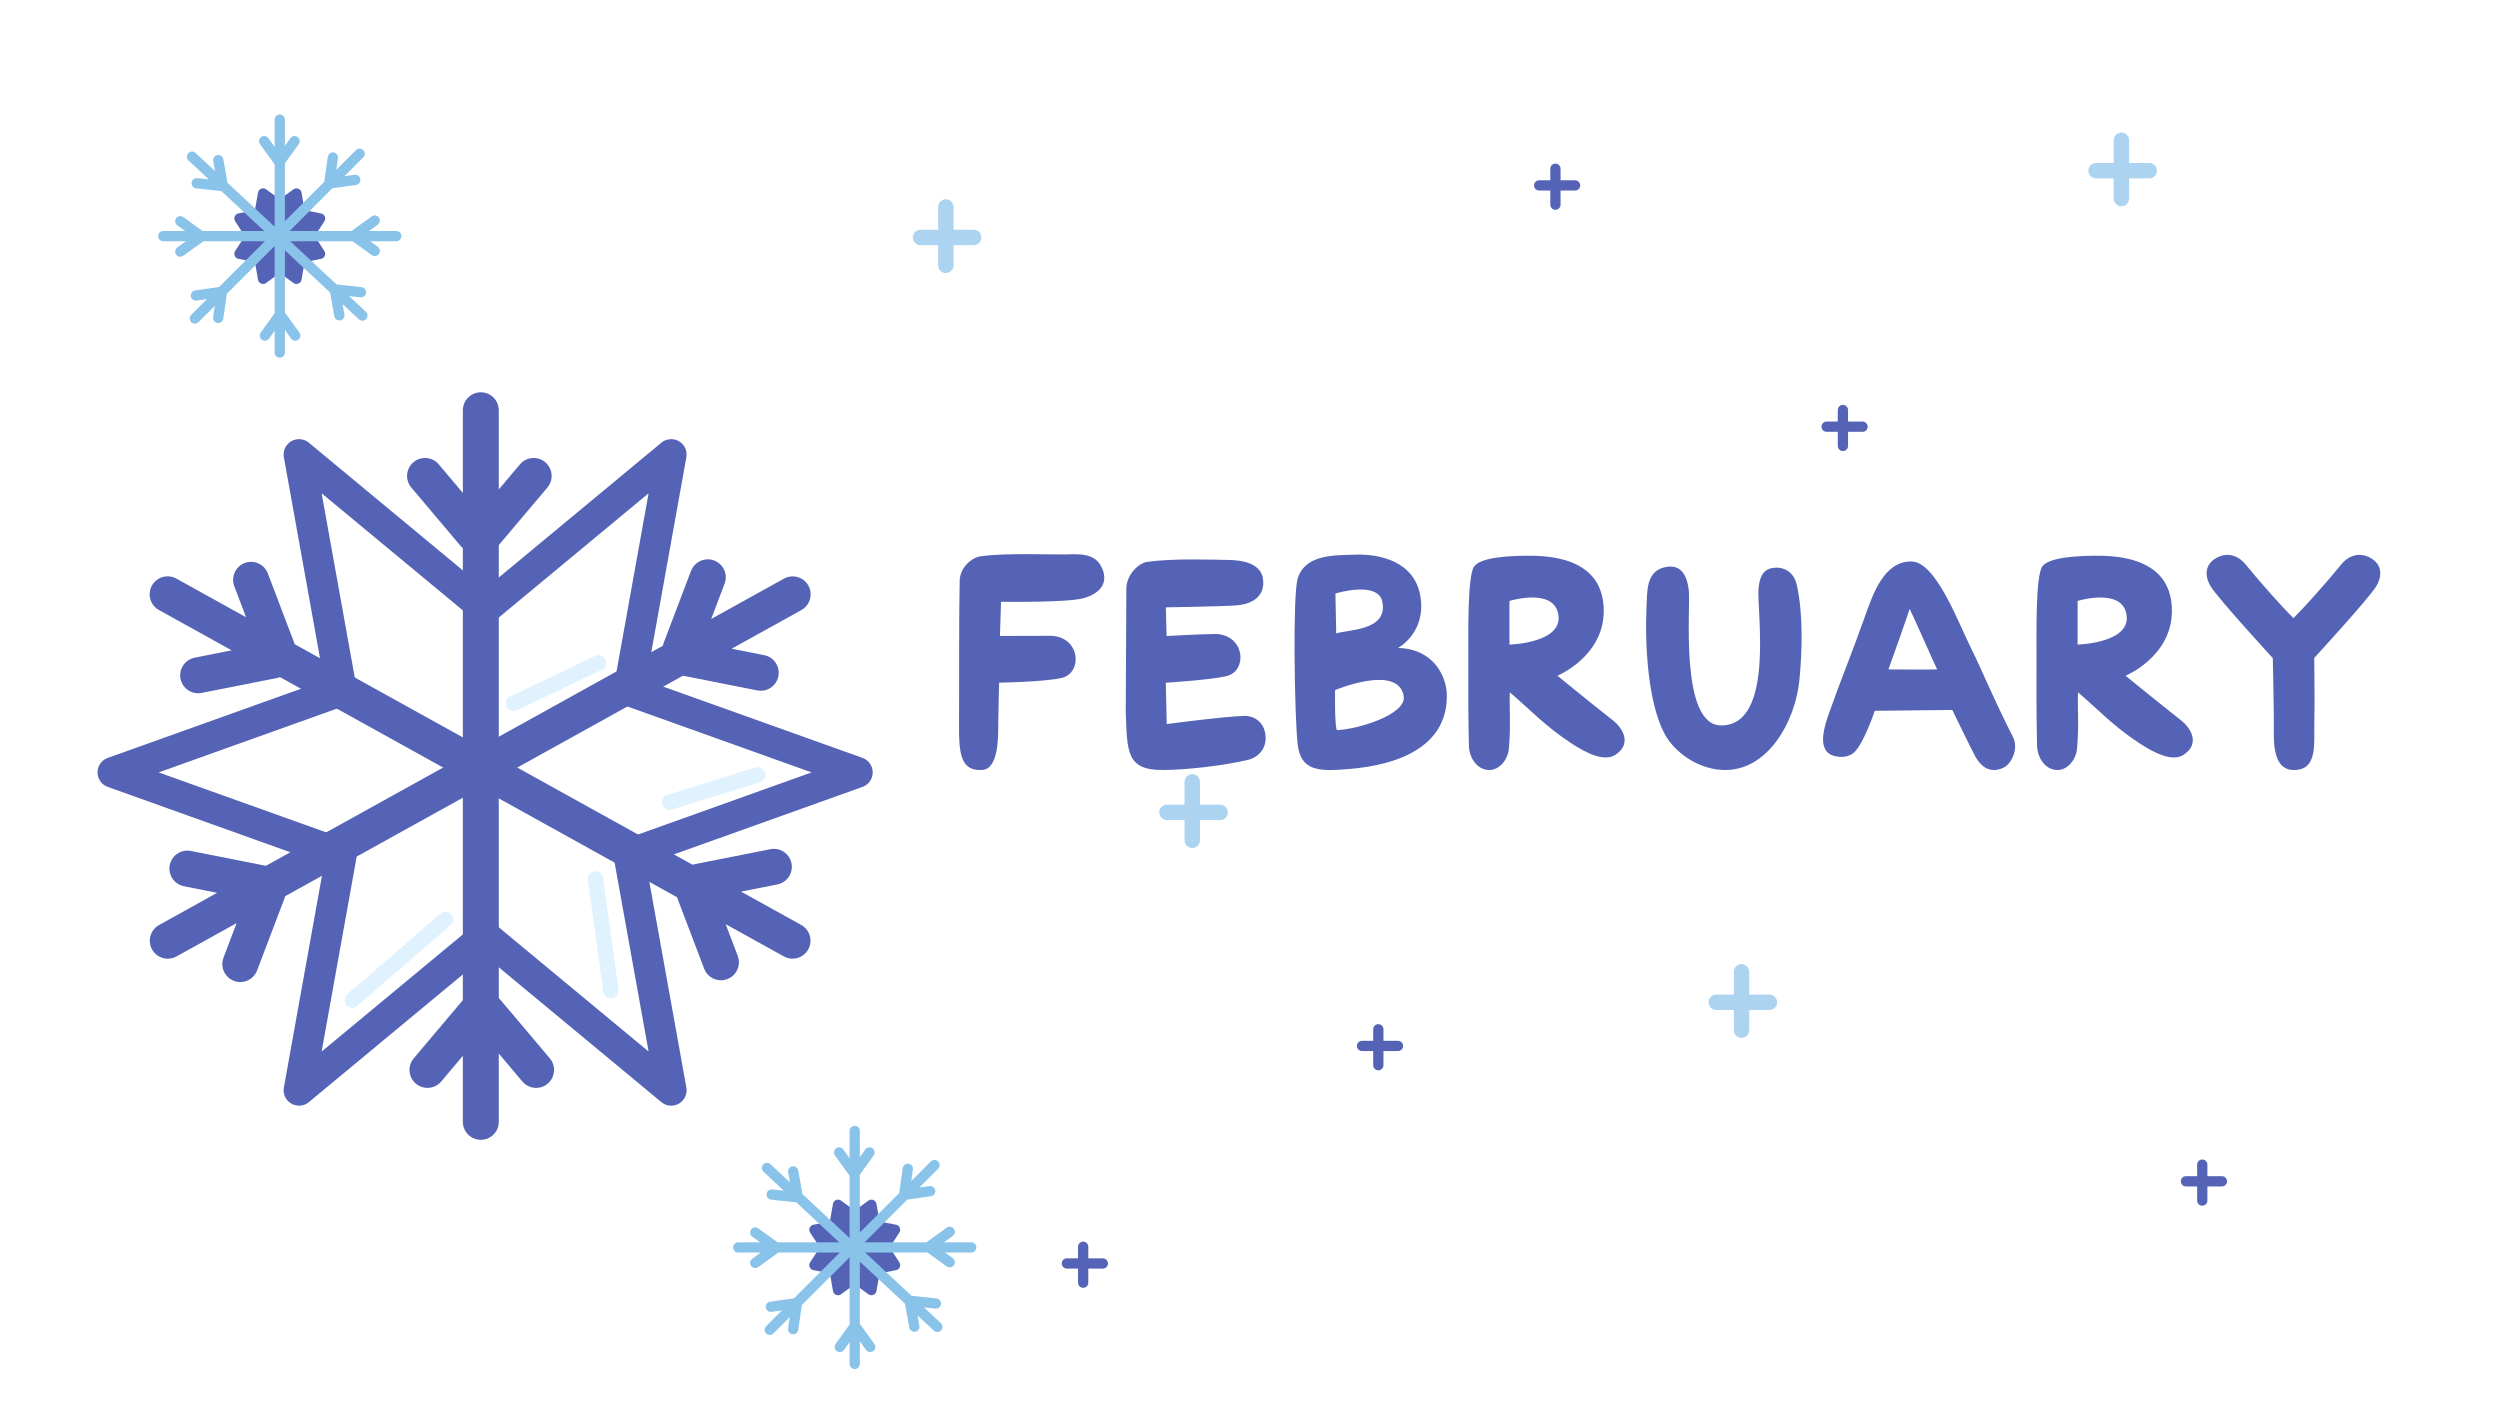
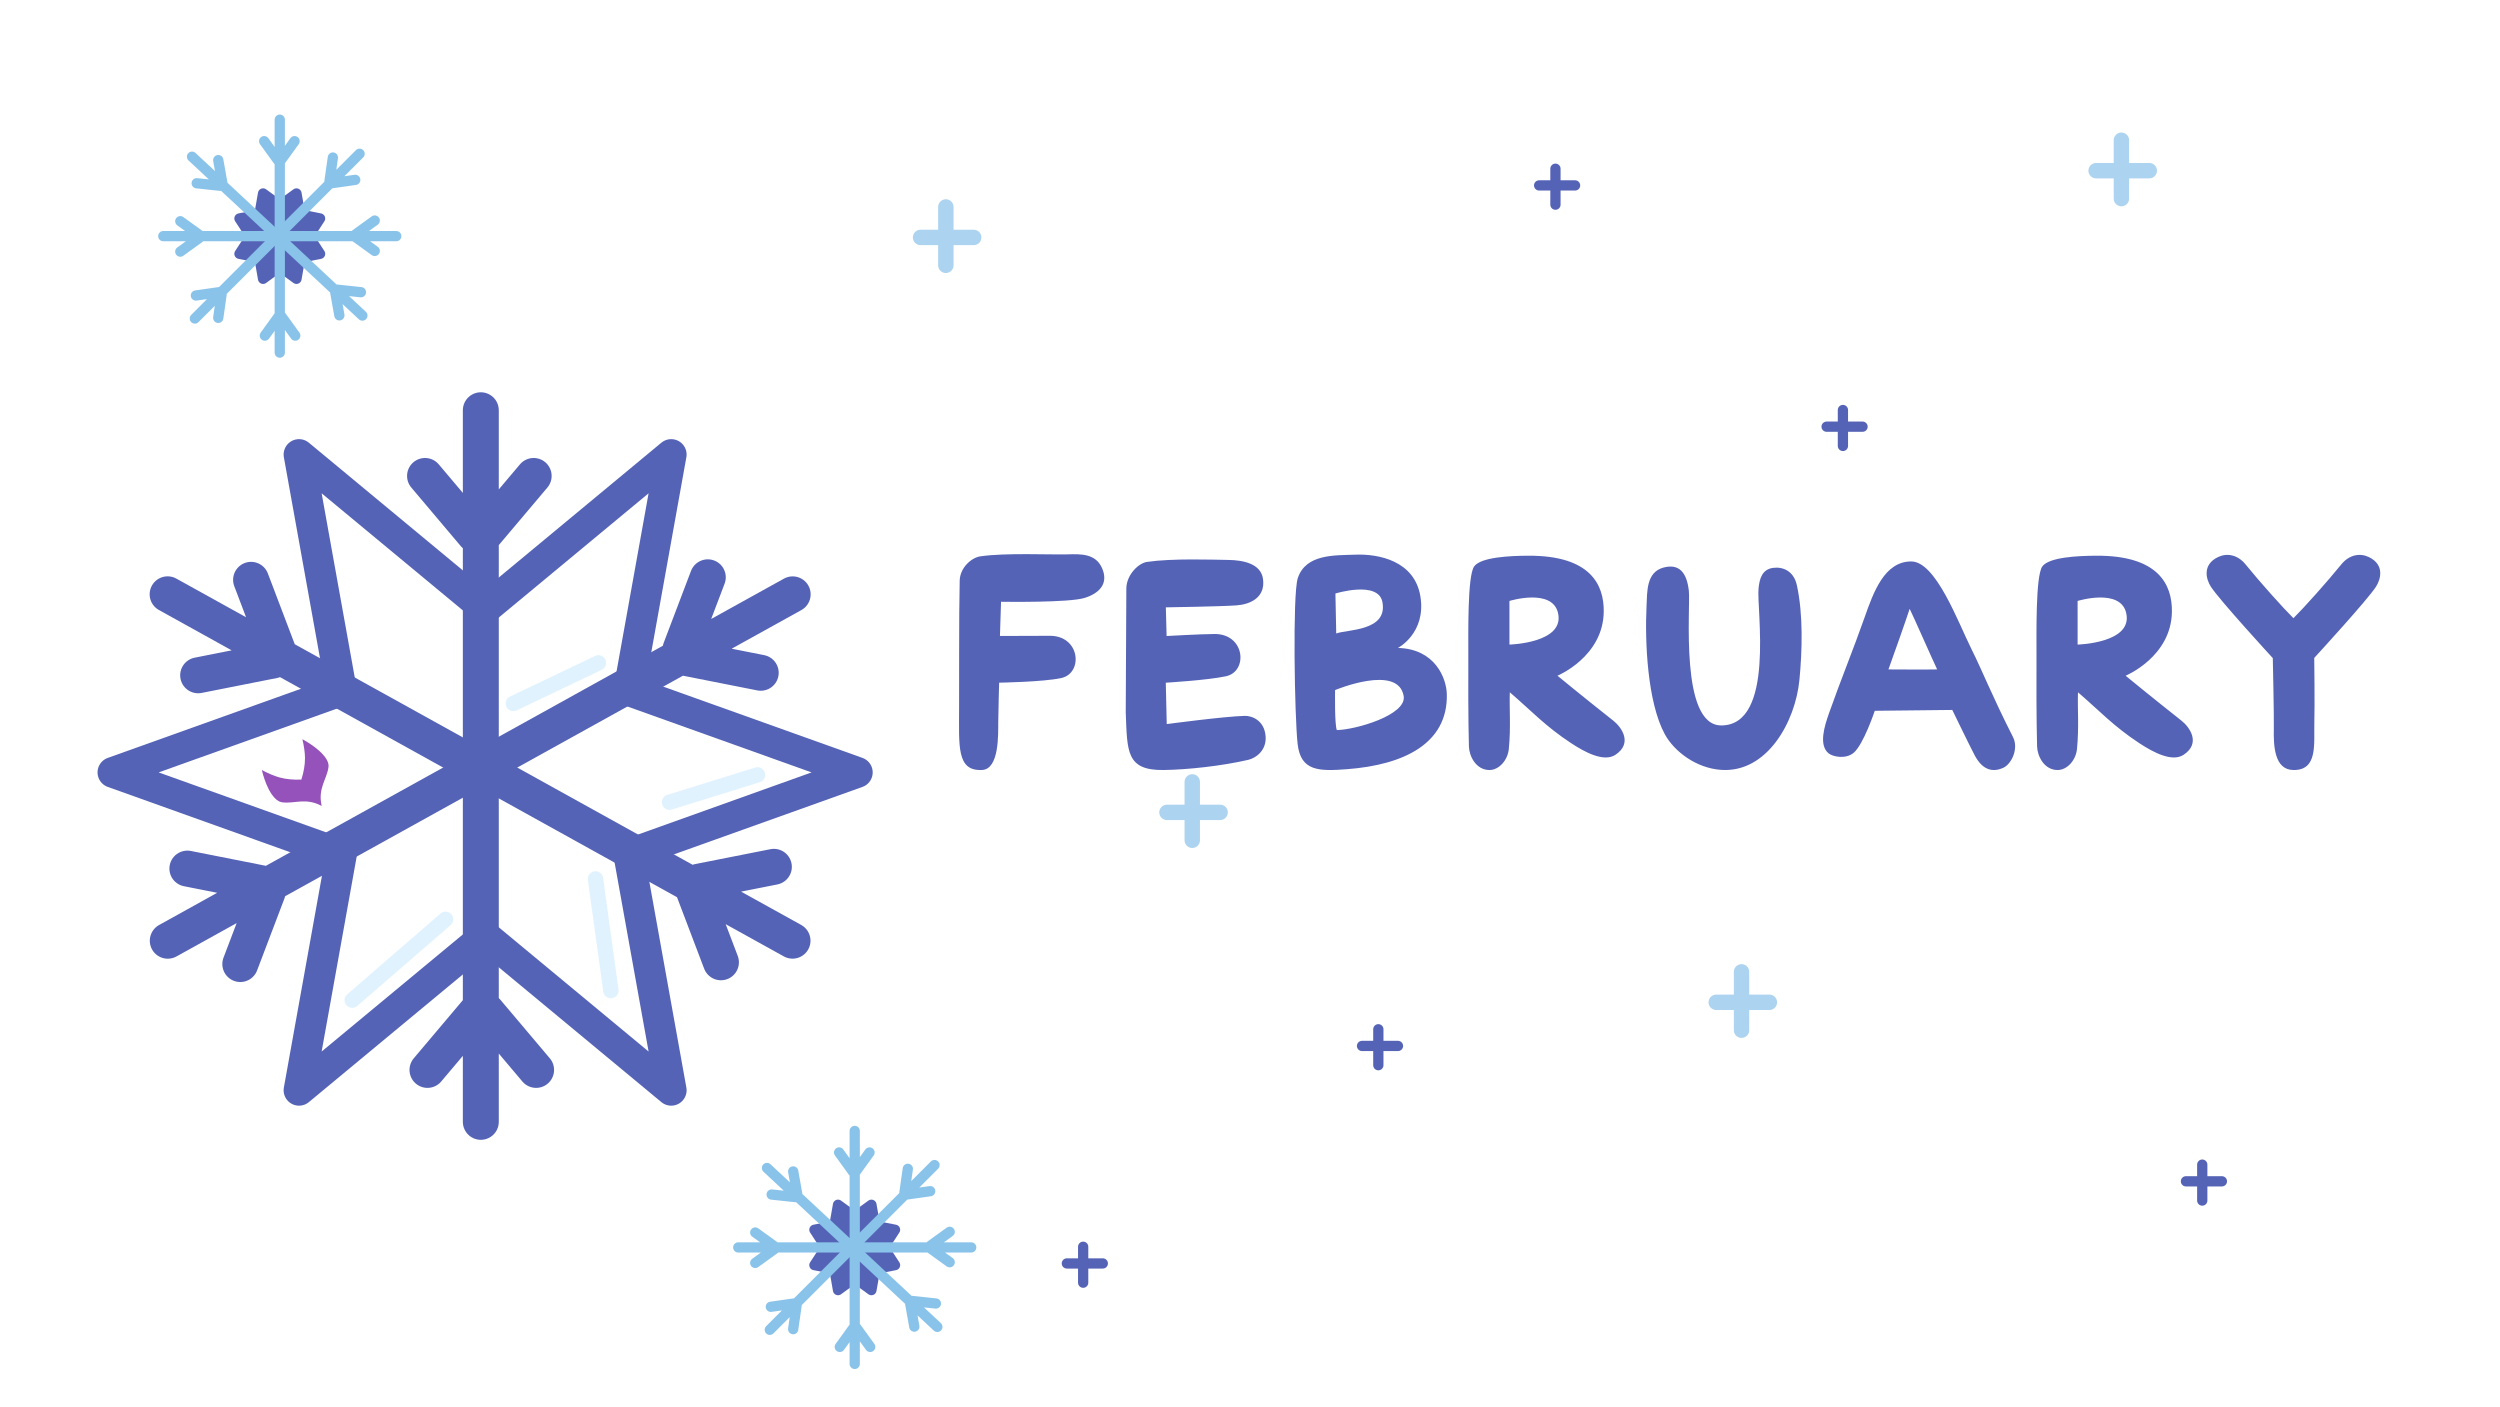
<svg xmlns="http://www.w3.org/2000/svg" width="487" height="274">
  <g fill="none" fill-rule="evenodd">
    <path d="M191.326 149.99c3.356-.18 3.116-7.011 3.132-9.307.013-1.925.173-7.699.173-7.699s8.56-.132 12.09-.897c4.343-.942 3.72-8.283-2.252-8.234-2.838.024-9.678.032-9.678.032l.21-6.662h.037c.76.013 13.155.192 16.217-.74 2.812-.856 4.814-2.765 3.393-5.881-1.257-2.755-4.055-2.698-6.705-2.613-3.128.1-12.058-.34-16.984.386-1.642.242-3.947 2.126-4.012 4.746-.17 6.872-.078 21.39-.117 24.558 0 7.682-.53 12.58 4.496 12.31zm35.34.008c4.674-.06 11.295-.783 16.479-1.977 1.631-.376 3.573-1.931 3.4-4.54-.21-3.146-2.67-4.064-4.06-4.029-4.06.104-15.204 1.6-15.204 1.6l-.186-8.059s8.2-.491 11.73-1.257c4.343-.941 3.72-8.283-2.251-8.233-2.84.023-9.32.391-9.32.391l-.148-5.583h.037c.675-.01 10.518-.16 13.699-.38 2.676-.187 5.702-1.505 5.19-5.163-.418-3-3.911-3.647-6.703-3.691-3.13-.05-10.98-.34-15.906.385-1.642.242-3.947 2.486-4.012 5.106l-.117 24.199c.302 7.576.041 11.326 7.372 11.231zm35.764-.162c11.134-.848 19.6-5.038 19.414-14.557-.063-3.202-2.324-8.89-9.521-9.057 0 0 5.55-2.9 4.366-10.07-1.13-6.844-8.02-8.298-12.763-8.102-3.754.156-9.582-.211-11.126 4.603-1.021 3.185-.618 26.907-.024 32.26.594 5.351 4.17 5.34 9.654 4.923zm-2.132-26.433l-.158-7.79s8.348-2.577 9.153 1.665c1.084 5.71-6.905 5.317-8.995 6.125zm.12 18.816c-.463-1.036-.344-7.791-.344-7.791s12.247-5.137 13.359 1.138c.658 3.715-9.368 6.593-13.014 6.653zM290.137 150c1.888 0 3.566-1.917 3.781-4.094.419-4.237.084-7.77.194-11.046 4.104 3.515 6.901 6.601 11.978 9.931 2.676 1.755 6.35 3.727 8.598 2.243 3.403-2.247 1.204-5.37-.413-6.646-5.742-4.53-10.882-8.758-10.882-8.758s8.904-3.682 9.016-12.468c.068-5.355-2.688-10.957-14.68-10.91-3.664.015-9.22.283-10.552 2.07-1.36 1.823-1.13 13.552-1.149 17.21-.025 4.671-.025 12.491.116 17.874.05 1.883 1.387 4.594 3.993 4.594zm3.903-24.437l-.002-8.5s8.253-2.537 9.446 2.27c1.48 5.96-9.444 6.23-9.444 6.23zm56.488 6.879c.556-5.76.743-12.806-.505-18.474-.593-2.694-2.667-3.6-4.592-3.352-2.205.284-2.677 2.142-2.869 4.022-.404 3.962 3.275 26.649-7.251 26.677-8.17.021-5.962-22.989-6.325-26.24-.403-3.612-1.934-5.317-4.927-4.516-3.377.904-3.177 4.664-3.313 7.467-.342 7.012.166 18.751 3.556 24.995 1.822 3.356 6.1 6.613 10.966 6.951 8.964.623 14.472-9.368 15.26-17.53zm39.691 17.136c1.618-.72 3.064-3.734 1.918-5.993-4.194-8.269-5.907-12.765-8.09-17.137-2.655-5.32-6.937-17.078-11.744-17.078-5.213 0-7.353 5.984-9.079 10.894-2.178 6.197-4.685 12.294-6.924 18.645-.895 2.54-2.044 6.172-.13 7.81.847.725 3.396 1.215 4.928-.078 1.917-1.617 4.109-8.178 4.109-8.178l15.097-.166s3.435 7.084 4.365 8.84c1.442 2.722 3.338 3.424 5.55 2.44zm-22.35-19.175c.917-2.519 3.415-9.588 4.134-11.805.798 1.616 4.333 9.646 5.352 11.803-2.457.06-7.484 0-9.486.002zM400.816 150c1.888 0 3.566-1.917 3.781-4.094.419-4.237.084-7.77.194-11.046 4.104 3.515 6.901 6.601 11.978 9.931 2.676 1.755 6.35 3.727 8.598 2.243 3.403-2.247 1.204-5.37-.413-6.646-5.742-4.53-10.882-8.758-10.882-8.758s8.904-3.682 9.016-12.468c.068-5.355-2.688-10.957-14.68-10.91-3.664.015-9.22.283-10.552 2.07-1.36 1.823-1.13 13.552-1.149 17.21-.025 4.671-.025 12.491.116 17.874.05 1.883 1.387 4.594 3.993 4.594zm3.903-24.437l-.002-8.5s8.253-2.537 9.446 2.27c1.48 5.96-9.444 6.23-9.444 6.23zm46.116 15.072c.091-3.417-.008-11.588-.018-12.474.648-.706 10.466-11.41 12.048-13.904.93-1.467 1.672-4.28-1.438-5.753-1.708-.809-3.794-.476-5.364 1.468-2.584 3.198-7.305 8.485-9.302 10.452-1.996-1.967-6.718-7.254-9.302-10.452-1.57-1.944-3.656-2.277-5.364-1.468-3.11 1.473-2.367 4.286-1.438 5.753 1.637 2.58 12.084 13.942 12.084 13.942s.252 11.386.2 13.741c-.076 3.42.138 7.974 3.761 8.058 4.885.114 4.019-5.117 4.133-9.363z" fill="#5563B6" fill-rule="nonzero" />
    <g stroke="#5563B6">
      <g stroke-linecap="round" stroke-width="7">
        <path d="M32.652 115.768l121.734 67.478M150.751 168.856l-14.692 2.908M140.441 187.456l-5.319-14.001M48.908 112.948l5.319 14.002M38.598 131.549l14.692-2.909" />
      </g>
      <g stroke-linecap="round" stroke-width="7">
        <path d="M93.662 79.916v138.62M104.434 208.42l-9.62-11.393M83.27 208.42l9.62-11.393M103.959 92.714l-9.62 11.393M82.795 92.714l9.62 11.393" />
      </g>
      <g stroke-linecap="round" stroke-width="7">
        <path d="M154.414 115.778L32.68 183.256M46.81 187.8l5.32-14.002M36.5 169.199l14.693 2.909M148.192 131.057l-14.693-2.908M137.881 112.457l-5.319 14.001" />
      </g>
      <path stroke-width="6" stroke-linejoin="round" d="M94.5 182.328l-36.25 30.057 8.27-45.988L22 150.465l44.52-15.931-8.27-45.989 36.25 30.058 36.25-30.058-8.27 45.989L167 150.465l-44.52 15.932 8.27 45.988z" />
    </g>
    <path stroke="#E1F2FF" stroke-width="3" stroke-linecap="round" d="M130.429 156.27l17.142-5.326M100 137.036l16.575-7.909M68.62 194.829l18.173-15.743M116 171.214l3 21.75" />
    <g stroke-width="2">
      <path stroke="#5563B6" fill="#5563B6" stroke-linejoin="round" d="M54.5 51.945l-3.253 2.37-.717-4.112-3.883-.759L48.886 46l-2.239-3.444 3.883-.76.717-4.11 3.253 2.37 3.253-2.37.717 4.11 3.883.76L60.114 46l2.239 3.444-3.883.76-.717 4.11z" />
      <g stroke="#89C3EA" stroke-linecap="round">
        <path d="M37.406 30.526l33.188 30.948M70.31 56.923l-4.637-.496M66.11 61.428l-.819-4.592M42.515 31.192l.817 4.59M38.314 35.697l4.636.495" />
      </g>
      <g stroke="#89C3EA" stroke-linecap="round">
        <path d="M54.5 23.311v45.378M57.515 65.378l-2.693-3.73M51.592 65.378l2.692-3.73M57.382 27.5l-2.692 3.73M51.459 27.5l2.692 3.73" />
      </g>
      <g stroke="#89C3EA" stroke-linecap="round">
        <path d="M77.189 46H31.811M35.122 49.015l3.73-2.693M35.122 43.092l3.73 2.692M73 48.882l-3.73-2.692M73 42.959l-3.73 2.692" />
      </g>
      <g stroke="#89C3EA" stroke-linecap="round">
        <path d="M70.044 29.956L37.956 62.044M42.514 61.92l.658-4.618M38.16 57.564l4.616-.658M69.2 35.038l-4.617.657M64.844 30.683l-.657 4.616" />
      </g>
    </g>
    <g stroke-width="2">
      <path stroke="#5563B6" fill="#5563B6" stroke-linejoin="round" d="M166.5 248.945l-3.253 2.37-.717-4.112-3.883-.759 2.239-3.444-2.239-3.444 3.883-.76.717-4.11 3.253 2.37 3.253-2.37.717 4.11 3.883.76-2.239 3.444 2.239 3.444-3.883.76-.717 4.11z" />
      <g stroke="#89C3EA" stroke-linecap="round">
        <path d="M149.406 227.526l33.188 30.948M182.31 253.923l-4.637-.496M178.11 258.428l-.819-4.592M154.515 228.192l.817 4.59M150.314 232.697l4.636.495" />
      </g>
      <g stroke="#89C3EA" stroke-linecap="round">
        <path d="M166.5 220.311v45.378M169.515 262.378l-2.693-3.73M163.592 262.378l2.692-3.73M169.382 224.5l-2.692 3.73M163.459 224.5l2.692 3.73" />
      </g>
      <g stroke="#89C3EA" stroke-linecap="round">
        <path d="M189.189 243h-45.378M147.122 246.015l3.73-2.693M147.122 240.092l3.73 2.692M185 245.882l-3.73-2.692M185 239.959l-3.73 2.692" />
      </g>
      <g stroke="#89C3EA" stroke-linecap="round">
        <path d="M182.044 226.956l-32.088 32.088M154.514 258.92l.658-4.618M150.16 254.564l4.616-.658M181.2 232.038l-4.617.657M176.844 227.683l-.657 4.616" />
      </g>
    </g>
    <path stroke="#ACD3EF" stroke-width="3" stroke-linecap="round" d="M413.25 27.316v11.368M418.676 33.25h-10.352" />
    <path stroke="#5563B6" stroke-width="2" stroke-linecap="round" d="M303 32.868v7M306.824 36.118h-7M359 79.868v7M362.824 83.118h-7" />
    <path stroke="#ACD3EF" stroke-width="3" stroke-linecap="round" d="M184.25 40.316v11.368M189.676 46.25h-10.352M339.25 189.316v11.368M344.676 195.25h-10.352" />
    <path stroke="#5563B6" stroke-width="2" stroke-linecap="round" d="M268.5 200.5v7M272.324 203.75h-7M429 226.868v7M432.824 230.118h-7M211 242.868v7M214.824 246.118h-7" />
    <path stroke="#ACD3EF" stroke-width="3" stroke-linecap="round" d="M232.25 152.316v11.368M237.676 158.25h-10.352" />
+     <path d="M62.428 156.774c.128.111.211.197.24.224.001.006-.001-.004 0 0 0 .001 0 0 0 0-3.119-1.674-5.242-.4-7.653-.7a.848.848 0 00-.114-.025 1.712 1.712 0 01-.161-.032c-.635-.158-1.23-.688-1.764-1.447l-.008-.012c-.046-.062-.089-.128-.132-.193 0 0 0-.002-.002-.003-.078-.12-.156-.248-.232-.378l-.024-.04a4.006 4.006 0 00-.06-.11l-.064-.111-.06-.114-.06-.117c-.015-.026-.029-.055-.043-.084-.538-1.069-.975-2.353-1.288-3.633 0 0-.007-.012 0 0 1.172.634 2.392 1.155 3.42 1.442 1.24.347 2.792.493 4.282.423.457-1.407.72-2.93.707-4.208-.012-1.068-.193-2.361-.51-3.656.097.052.193.106.29.16l.086.05c.068.038.137.076.204.118a20.65 20.65 0 01.38.227c.085.053.17.105.253.16.01.004.018.01.026.015.097.06.193.124.289.188l.022.015c.086.057.17.114.254.172l.052.035.229.162.043.032a15.628 15.628 0 01.261.192c.271.206.53.416.773.628l.01.007c.405.356.764.72 1.06 1.082.042.053.084.106.124.159l.005.005c.037.049.073.097.106.144v.001l.004.006c.037.05.073.102.106.154l.013.021.001.001a4.316 4.316 0 01.14.23c.003.005.004.009.008.013a3.307 3.307 0 01.185.382l.025.065.035.097c.008.023.014.046.021.071.01.03.018.06.026.09l.017.07.019.09.011.07c.004.03.007.062.012.092l.005.063.003.104v.05c0 .052-.005.103-.01.153a.944.944 0 00-.006.092c-.327 2.393-2.115 4.118-1.317 7.532" fill="#9452BA" />
  </g>
</svg>
